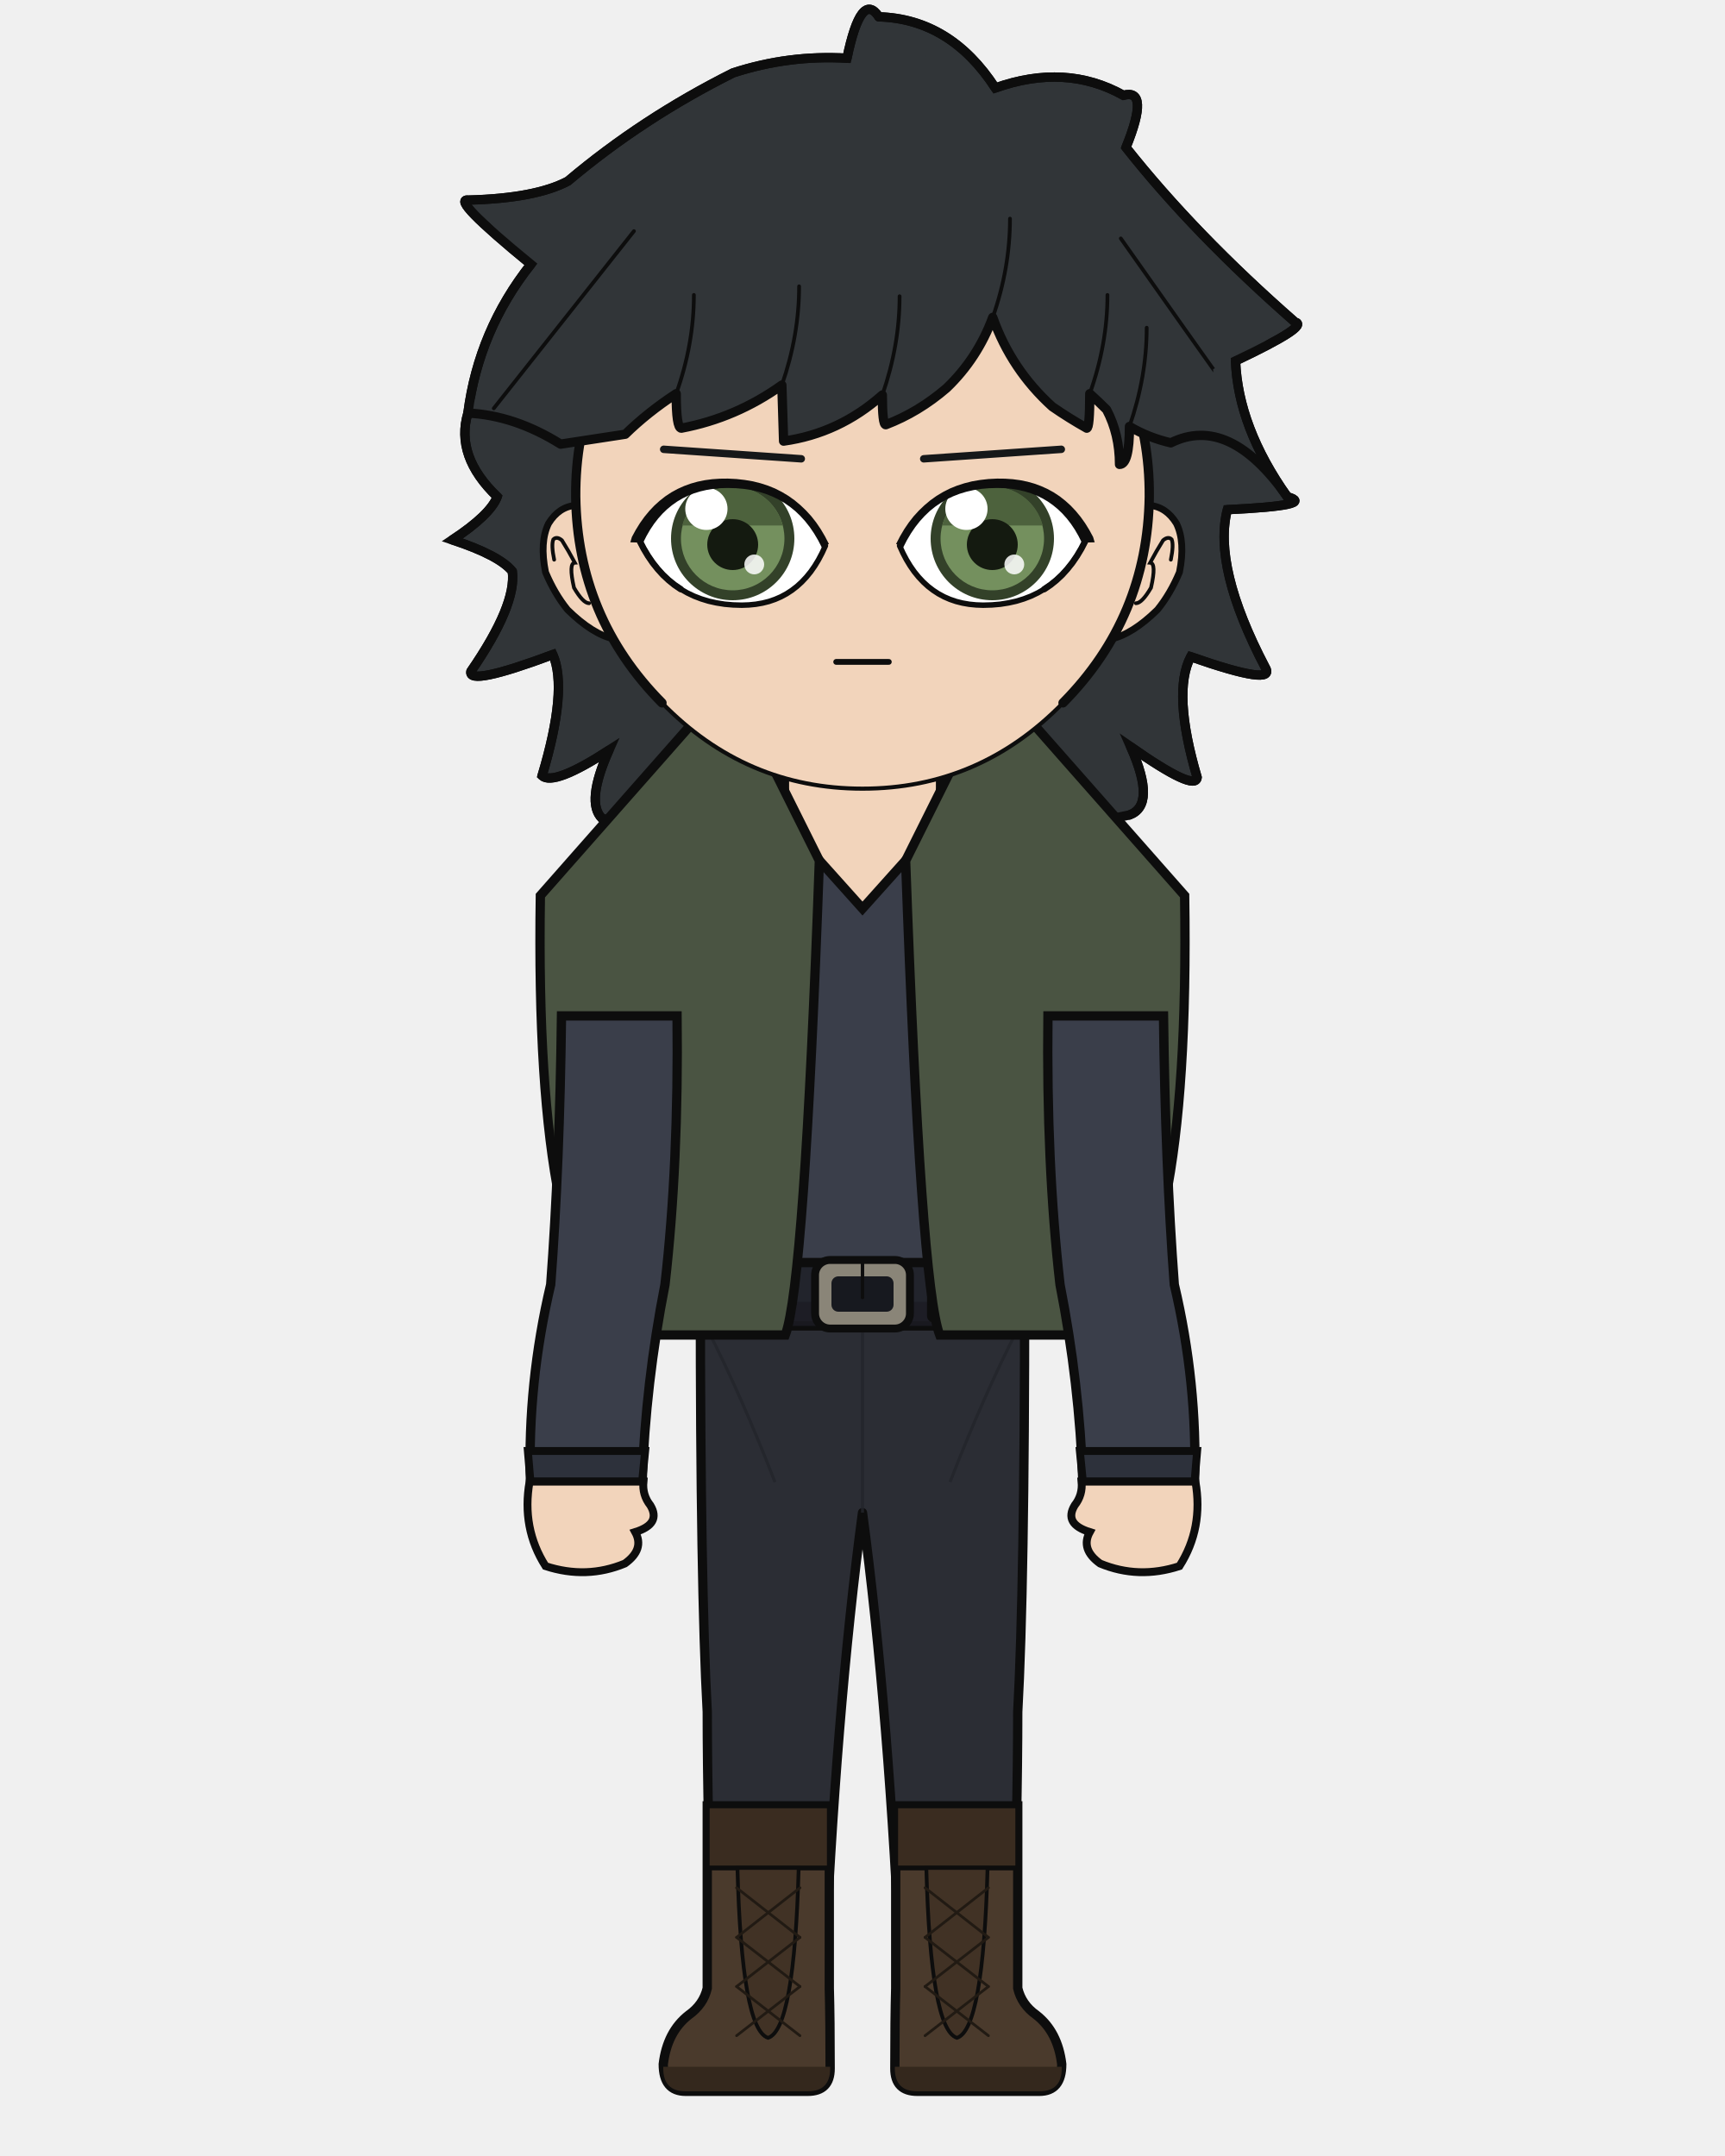
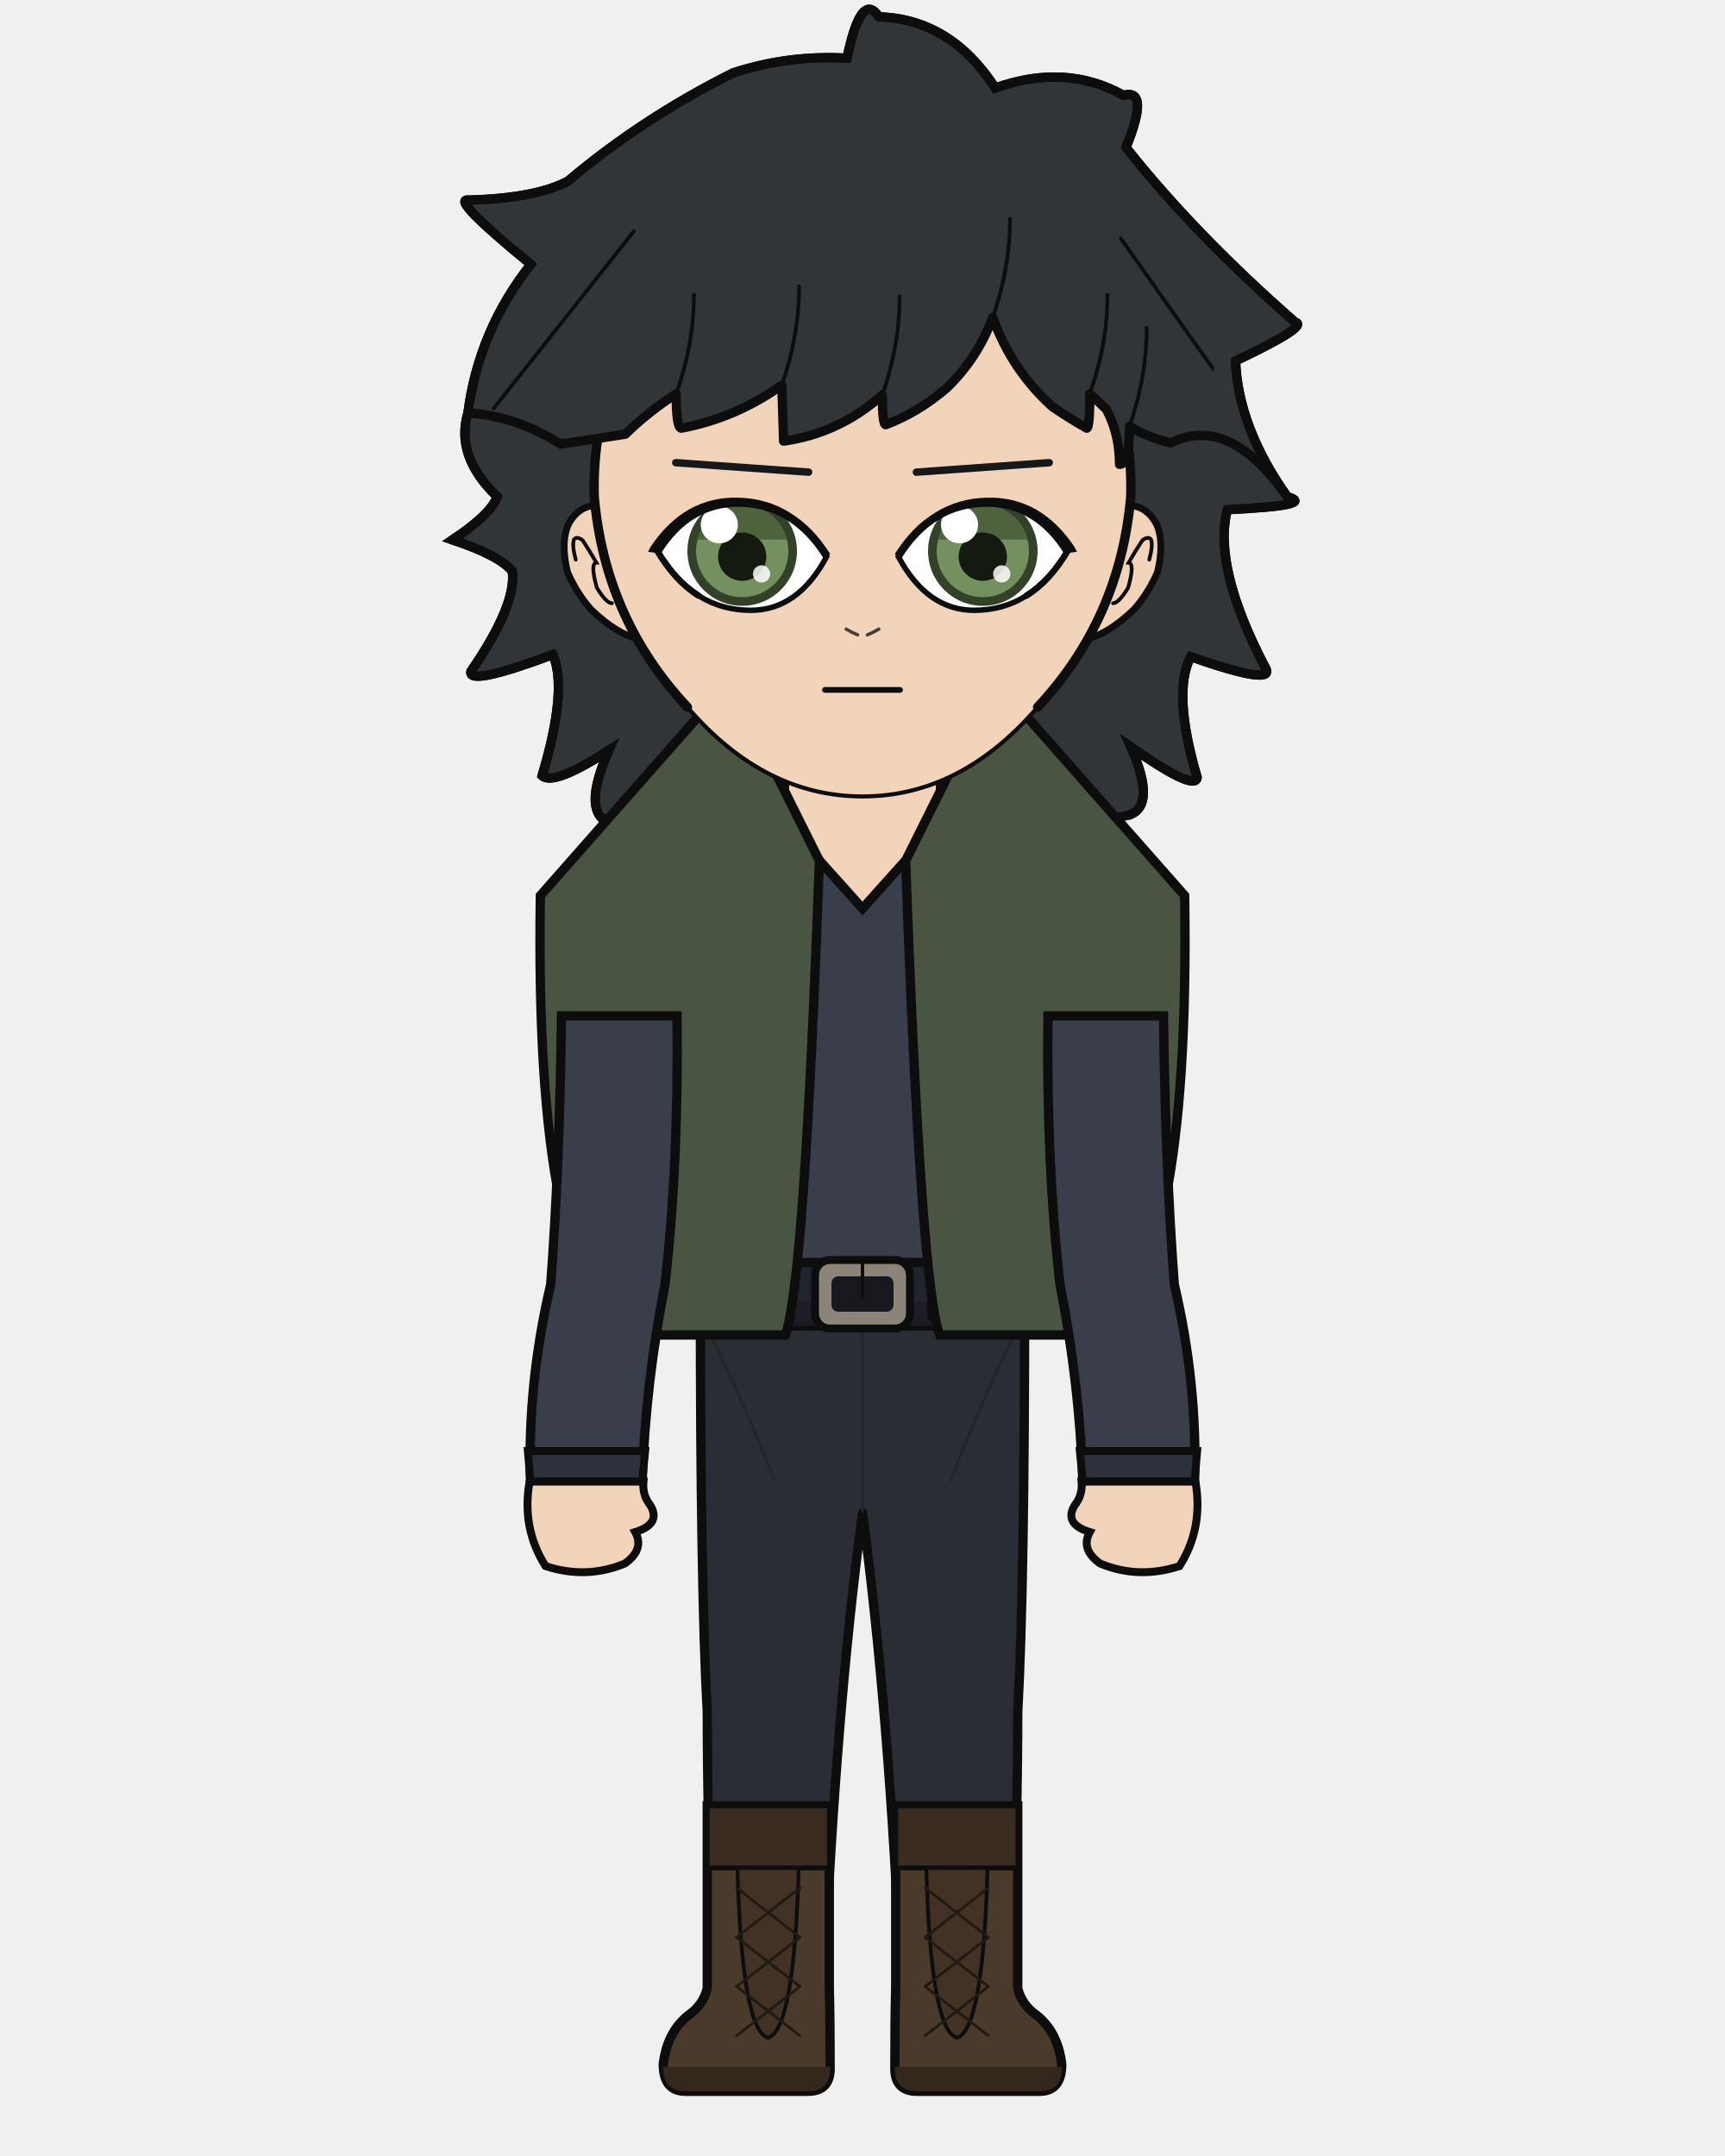
<svg xmlns="http://www.w3.org/2000/svg" width="400" height="500" viewBox="0 0 400 500">
  <defs>
    <clipPath id="hair-front">
      <path d="M 108.5 95.8 Q 119.3 96.3 130.0 103.0 Q 137.8 101.8 145.0 100.7 Q 150.1 95.7 156.8 91.3 Q 156.8 99.3 158.0 99.3 Q 170.7 96.9 181.3 89.3 Q 181.5 95.8 181.7 102.3 Q 194.6 100.5 204.6 91.6 Q 204.6 98.5 205.4 98.5 Q 213.0 95.6 219.5 90.0 Q 226.7 83.1 230.2 73.6 Q 234.5 85.7 244.0 94.3 Q 247.9 97.0 252.0 99.3 Q 252.7 99.3 252.7 91.3 Q 254.7 93.1 256.6 95.0 Q 259.6 100.7 259.6 107.7 Q 261.9 107.7 261.9 98.9 Q 266.3 101.5 271.5 102.7 Q 285.0 96.0 298.5 115.2 Q 281.9 100.1 281.3 85.6 Q 297.5 77.9 294.2 77.1 Q 272.4 58.0 257.4 39.1 Q 262.7 26.1 256.8 27.7 Q 244.3 20.7 228.9 26.1 Q 219.1 11.0 203.6 10.6 Q 199.8 4.7 196.6 19.6 Q 183.9 18.8 171.8 22.8 Q 152.1 32.6 135.8 46.4 Q 128.8 50.2 114.0 50.5 Q 110.0 50.0 127.7 64.6 Q 116.4 78.9 108.5 95.8 Z" />
    </clipPath>
  </defs>
  <path d="M 139.6 189.8 Q 135.8 186.1 141.2 174.0 Q 128.4 182.3 125.7 179.9 Q 131.7 159.9 128.2 151.8 Q 108.4 159.2 109.2 155.7 Q 119.8 140.3 118.8 132.5 Q 115.8 128.8 104.9 125.2 Q 113.7 119.4 115.3 115.2 Q 105.5 105.8 108.5 95.8 Q 111.0 76.6 123.1 61.3 Q 104.3 45.9 108.6 46.4 Q 124.2 46.0 131.7 42.0 Q 149.0 27.4 170.0 16.9 Q 182.9 12.7 196.4 13.5 Q 199.7 -2.3 203.8 3.9 Q 220.4 4.4 230.8 20.4 Q 247.1 14.6 260.5 22.1 Q 266.7 20.4 261.1 34.2 Q 277.0 54.3 300.3 74.7 Q 303.8 75.5 286.5 83.7 Q 287.1 99.1 298.5 115.2 Q 305.5 117.2 284.6 118.2 Q 281.2 131.5 293.4 154.8 Q 296.1 159.3 276.1 152.3 Q 271.8 160.6 277.6 180.3 Q 277.2 183.7 262.2 173.2 Q 268.2 186.7 261.9 189.0 Q 200.8 201.9 139.6 189.8 Z" fill="#313538" />
  <path d="M 139.6 189.8 Q 135.8 186.1 141.2 174.0 Q 128.4 182.3 125.7 179.9 Q 131.7 159.9 128.2 151.8 Q 108.4 159.2 109.2 155.7 Q 119.8 140.3 118.8 132.5 Q 115.8 128.8 104.9 125.2 Q 113.7 119.4 115.3 115.2 Q 105.5 105.8 108.5 95.8 Q 111.0 76.6 123.1 61.3 Q 104.3 45.9 108.6 46.4 Q 124.2 46.0 131.7 42.0 Q 149.0 27.4 170.0 16.9 Q 182.9 12.7 196.4 13.5 Q 199.7 -2.3 203.8 3.9 Q 220.4 4.4 230.8 20.4 Q 247.1 14.6 260.5 22.1 Q 266.7 20.4 261.1 34.2 Q 277.0 54.3 300.3 74.7 Q 303.8 75.5 286.5 83.7 Q 287.1 99.1 298.5 115.2 Q 305.5 117.2 284.6 118.2 Q 281.2 131.5 293.4 154.8 Q 296.1 159.3 276.1 152.3 Q 271.8 160.6 277.6 180.3 Q 277.2 183.7 262.2 173.2 Q 268.2 186.7 261.9 189.0 Q 200.8 201.9 139.6 189.8 Z" fill="none" stroke="#0d0d0d" stroke-width="2.16" stroke-linecap="round" stroke-linejoin="round" />
  <path d="M 181.9 199.2 Q 167.3 215.1 138.8 223.6 Q 134.5 224.9 134.5 229.2 Q 134.5 235.6 150.3 235.6 L 152.7 235.6 L 152.7 231.3 L 166.1 231.3 Q 166.1 269.9 169.8 297.9 Q 169.8 318.7 169.8 335.7 L 194.2 335.7 L 200.0 335.7 L 205.8 335.7 L 230.2 335.7 Q 230.2 318.7 230.2 297.9 Q 233.9 269.9 233.9 235.6 L 233.9 231.3 L 247.3 231.3 L 247.3 235.6 L 249.7 235.6 Q 265.5 235.6 265.5 229.2 Q 265.5 224.9 261.2 223.6 Q 240.6 206.9 218.1 199.2 Z" fill="#f2d4bb" stroke="#0d0d0d" stroke-width="2.16" />
  <rect x="181.9" y="172.5" width="36.3" height="38.0" rx="12.7" fill="#f2d4bb" />
  <line x1="181.9" y1="172.5" x2="181.9" y2="199.2" stroke="#0d0d0d" stroke-width="2.16" />
  <line x1="218.1" y1="172.5" x2="218.1" y2="199.2" stroke="#0d0d0d" stroke-width="2.16" />
  <path d="M 162.4 300.1 L 237.6 300.1 Q 237.6 367.9 236.0 397.0 Q 236.0 419.4 234.7 461.1 L 209.0 461.1 Q 206.2 397.0 200.0 350.8 Q 193.8 397.0 191.0 461.1 L 165.3 461.1 Q 164.0 419.4 164.0 397.0 Q 162.4 367.9 162.4 300.1 Z" fill="#2b2d34" stroke="#0d0d0d" stroke-width="2.16" stroke-linejoin="round" />
  <line x1="200.0" y1="306.2" x2="200.0" y2="350.8" stroke="#22242a" stroke-width="0.71" opacity="0.8" />
  <path d="M 164.0 308.2 Q 171.8 323.4 179.7 343.7" fill="none" stroke="#22242a" stroke-width="0.71" opacity="0.8" />
  <path d="M 236.0 308.2 Q 228.2 323.4 220.3 343.7" fill="none" stroke="#22242a" stroke-width="0.71" opacity="0.8" />
  <path d="M 192.3 418.8 L 192.3 461.1 Q 192.5 468.3 192.5 479.7 Q 192.5 485.0 187.3 485.0 L 159.0 485.0 Q 153.8 485.0 153.8 478.7 Q 154.7 471.2 159.7 467.3 Q 163.1 464.9 164.0 461.1 L 164.0 418.8 Z" fill="#4a3a2c" stroke="#0d0d0d" stroke-width="2.16" />
  <path d="M 192.5 479.3 L 153.8 479.3 L 153.8 479.7 Q 153.8 485.0 159.0 485.0 L 187.3 485.0 Q 192.5 485.0 192.5 479.7 Z" fill="#34281d" />
  <rect x="164.0" y="418.8" width="28.3" height="14.4" fill="#3a2c20" stroke="#0d0d0d" stroke-width="1.11" />
  <path d="M 171.0 433.2 L 185.2 433.2 Q 184.2 470.7 178.1 472.6 Q 172.0 470.7 171.0 433.2 Z" fill="#413225" stroke="#0d0d0d" stroke-width="0.87" />
  <line x1="185.5" y1="437.8" x2="170.8" y2="449.3" stroke="#211a13" stroke-width="0.63" stroke-linecap="round" />
  <line x1="170.8" y1="437.8" x2="185.5" y2="449.3" stroke="#211a13" stroke-width="0.63" stroke-linecap="round" />
  <line x1="185.5" y1="449.3" x2="170.8" y2="460.7" stroke="#211a13" stroke-width="0.63" stroke-linecap="round" />
  <line x1="170.8" y1="449.3" x2="185.5" y2="460.7" stroke="#211a13" stroke-width="0.63" stroke-linecap="round" />
  <line x1="185.5" y1="460.7" x2="170.8" y2="472.1" stroke="#211a13" stroke-width="0.63" stroke-linecap="round" />
  <line x1="170.8" y1="460.7" x2="185.5" y2="472.1" stroke="#211a13" stroke-width="0.63" stroke-linecap="round" />
  <path d="M 207.7 418.8 L 207.7 461.1 Q 207.5 468.3 207.5 479.7 Q 207.5 485.0 212.7 485.0 L 241.0 485.0 Q 246.2 485.0 246.2 478.7 Q 245.3 471.2 240.3 467.3 Q 236.9 464.9 236.0 461.1 L 236.0 418.8 Z" fill="#4a3a2c" stroke="#0d0d0d" stroke-width="2.16" />
  <path d="M 207.5 479.3 L 246.2 479.3 L 246.2 479.7 Q 246.2 485.0 241.0 485.0 L 212.7 485.0 Q 207.5 485.0 207.5 479.7 Z" fill="#34281d" />
  <rect x="207.7" y="418.8" width="28.3" height="14.4" fill="#3a2c20" stroke="#0d0d0d" stroke-width="1.11" />
  <path d="M 214.8 433.2 L 229.0 433.2 Q 228.0 470.7 221.9 472.6 Q 215.8 470.7 214.8 433.2 Z" fill="#413225" stroke="#0d0d0d" stroke-width="0.87" />
  <line x1="229.2" y1="437.8" x2="214.5" y2="449.3" stroke="#211a13" stroke-width="0.63" stroke-linecap="round" />
  <line x1="214.5" y1="437.8" x2="229.2" y2="449.3" stroke="#211a13" stroke-width="0.63" stroke-linecap="round" />
  <line x1="229.2" y1="449.3" x2="214.5" y2="460.7" stroke="#211a13" stroke-width="0.63" stroke-linecap="round" />
  <line x1="214.5" y1="449.3" x2="229.2" y2="460.7" stroke="#211a13" stroke-width="0.63" stroke-linecap="round" />
  <line x1="229.2" y1="460.7" x2="214.5" y2="472.1" stroke="#211a13" stroke-width="0.63" stroke-linecap="round" />
  <line x1="214.5" y1="460.7" x2="229.2" y2="472.1" stroke="#211a13" stroke-width="0.63" stroke-linecap="round" />
  <path d="M 175.8 186.5 Q 163.5 206.5 127.0 216.3 Q 127.0 235.6 161.8 235.6 Q 161.8 269.9 165.5 297.9 Q 165.2 299.1 165.2 300.1 L 234.8 300.1 Q 234.8 299.1 234.5 297.9 Q 238.2 269.9 238.2 235.6 Q 273.0 235.6 273.0 216.3 Q 245.3 198.3 224.2 186.5 L 218.1 186.5 L 218.1 190.5 L 200.0 210.7 L 181.9 190.5 L 181.9 186.5 Z" fill="#3a3e4a" stroke="#0d0d0d" stroke-width="2.16" />
  <rect x="161.0" y="292.8" width="78.1" height="14.7" rx="2.6" fill="#22242c" stroke="#0d0d0d" stroke-width="2.16" />
  <rect x="161.0" y="301.9" width="78.1" height="5.6" rx="2.6" fill="#1b1c23" opacity="0.8" />
  <rect x="189.0" y="292.2" width="22.0" height="15.9" rx="3.5" fill="#8a8578" stroke="#0d0d0d" stroke-width="1.83" />
  <rect x="192.8" y="296.0" width="14.4" height="8.2" rx="1.6" fill="#17191f" />
  <line x1="200.0" y1="292.2" x2="200.0" y2="300.9" stroke="#0d0d0d" stroke-width="0.79" stroke-linecap="round" />
  <rect x="215.4" y="293.9" width="3.2" height="12.3" rx="1.0" fill="#17191f" stroke="#0d0d0d" stroke-width="0.87" />
  <path d="M 190.0 199.6 L 169.2 157.9 L 125.3 207.7 Q 123.9 297.9 146.1 309.6 L 182.1 309.6 Q 186.5 297.9 190.0 199.6 Z" fill="#4a5442" stroke="#0d0d0d" stroke-width="2.16" />
  <path d="M 210.0 199.6 L 230.8 157.9 L 274.7 207.7 Q 276.1 297.9 253.9 309.6 L 217.9 309.6 Q 213.5 297.9 210.0 199.6 Z" fill="#4a5442" stroke="#0d0d0d" stroke-width="2.16" />
  <path d="M 157.0 235.6 L 130.2 235.6 Q 129.8 269.9 127.7 297.9 Q 122.3 320.8 123.0 343.6 L 148.9 343.6 Q 149.7 320.8 154.2 297.9 Q 157.4 269.9 157.0 235.6 Z" fill="#3a3e4a" stroke="#0d0d0d" stroke-width="2.16" />
  <path d="M 122.4 336.5 L 149.6 336.5 L 148.9 343.6 L 123.0 343.6 Z" fill="#2d313b" stroke="#0d0d0d" stroke-width="1.83" />
  <path d="M 122.8 343.6 Q 120.9 354.4 126.5 363.2 Q 136.0 366.3 144.9 362.6 Q 149.5 359.3 147.3 355.3 Q 153.4 353.4 150.8 349.1 Q 148.9 346.7 149.2 343.6 Z" fill="#f2d4bb" stroke="#0d0d0d" stroke-width="1.83" />
  <path d="M 243.0 235.6 L 269.8 235.6 Q 270.2 269.9 272.3 297.9 Q 277.7 320.8 277.0 343.6 L 251.1 343.6 Q 250.3 320.8 245.8 297.9 Q 242.6 269.9 243.0 235.6 Z" fill="#3a3e4a" stroke="#0d0d0d" stroke-width="2.16" />
  <path d="M 250.4 336.5 L 277.6 336.5 L 277.0 343.6 L 251.1 343.6 Z" fill="#2d313b" stroke="#0d0d0d" stroke-width="1.83" />
  <path d="M 277.2 343.6 Q 279.1 354.4 273.5 363.2 Q 264.0 366.3 255.1 362.6 Q 250.5 359.3 252.7 355.3 Q 246.6 353.4 249.2 349.1 Q 251.1 346.7 250.8 343.6 Z" fill="#f2d4bb" stroke="#0d0d0d" stroke-width="1.83" />
-   <path d="M 133.5 117.2 Q 129.6 117.5 127.2 121.4 Q 125.1 125.7 126.5 132.7 Q 128.6 137.7 131.6 141.4 Q 137.4 147.1 142.4 148.2 Z" fill="#f2d4bb" />
-   <path d="M 133.5 117.2 Q 129.6 117.5 127.2 121.4 Q 125.1 125.7 126.5 132.7 Q 128.6 137.7 131.6 141.4 Q 137.4 147.1 142.4 148.2" fill="none" stroke="#0d0d0d" stroke-width="1.58" stroke-linecap="round" />
-   <path d="M 128.5 129.8 Q 127.8 126.4 128.3 125.1 Q 129.1 124.3 130.3 125.3 Q 131.8 127.7 133.3 130.5 Q 131.8 130.6 133.1 136.3 Q 135.2 139.9 136.6 139.9" fill="none" stroke="#0d0d0d" stroke-width="0.87" stroke-linecap="round" />
-   <path d="M 266.5 117.2 Q 270.4 117.5 272.8 121.4 Q 274.9 125.7 273.5 132.7 Q 271.4 137.7 268.4 141.4 Q 262.6 147.1 257.6 148.2 Z" fill="#f2d4bb" />
-   <path d="M 266.5 117.2 Q 270.4 117.5 272.8 121.4 Q 274.9 125.7 273.5 132.7 Q 271.4 137.7 268.4 141.4 Q 262.6 147.1 257.6 148.2" fill="none" stroke="#0d0d0d" stroke-width="1.58" stroke-linecap="round" />
-   <path d="M 271.5 129.8 Q 272.2 126.4 271.7 125.1 Q 270.9 124.3 269.7 125.3 Q 268.2 127.7 266.7 130.5 Q 268.2 130.6 266.9 136.3 Q 264.8 139.9 263.4 139.9" fill="none" stroke="#0d0d0d" stroke-width="0.87" stroke-linecap="round" />
-   <path d="M 200.0 47.9 Q 227.6 47.9 247.1 67.6 Q 266.7 87.3 266.5 115.2 Q 266.1 143.2 246.5 163.0 Q 227.1 182.9 200.0 182.9 Q 172.9 182.9 153.5 163.0 Q 133.9 143.2 133.5 115.2 Q 133.3 87.3 152.9 67.6 Q 172.4 47.9 200.0 47.9 Z" fill="#f2d4bb" />
-   <path d="M 153.5 163.0 Q 133.9 143.2 133.5 115.2 Q 133.3 87.3 152.9 67.6 Q 172.4 47.9 200.0 47.9 Q 227.6 47.9 247.1 67.6 Q 266.7 87.3 266.5 115.2 Q 266.1 143.2 246.5 163.0" fill="none" stroke="#0d0d0d" stroke-width="2.16" stroke-linecap="round" />
-   <path d="M 246.5 163.0 Q 227.1 182.9 200.0 182.9 Q 172.9 182.9 153.5 163.0" fill="none" stroke="#0d0d0d" stroke-width="0.95" stroke-linecap="round" />
-   <line x1="185.8" y1="106.4" x2="153.9" y2="104.2" stroke="#161819" stroke-width="1.73" stroke-linecap="round" />
+   <path d="M 138.0 117.2 Q 134.1 117.5 131.9 121.4 Q 129.9 125.7 131.6 132.7 Q 133.8 137.7 137.1 141.4 Q 143.1 147.1 148.1 148.2 Z" fill="#f2d4bb" />
+   <path d="M 138.0 117.2 Q 134.1 117.5 131.9 121.4 Q 129.9 125.7 131.6 132.7 Q 133.8 137.7 137.1 141.4 Q 143.1 147.1 148.1 148.2" fill="none" stroke="#0d0d0d" stroke-width="1.58" stroke-linecap="round" />
+   <path d="M 133.5 129.8 Q 132.6 126.4 133.1 125.1 Q 133.8 124.3 135.1 125.3 Q 136.7 127.7 138.3 130.5 Q 136.8 130.6 138.4 136.3 Q 140.6 139.9 141.9 139.9" fill="none" stroke="#0d0d0d" stroke-width="0.87" stroke-linecap="round" />
+   <path d="M 262.0 117.2 Q 265.9 117.5 268.1 121.4 Q 270.1 125.7 268.4 132.7 Q 266.2 137.7 262.9 141.4 Q 256.9 147.1 251.9 148.2 Z" fill="#f2d4bb" />
+   <path d="M 262.0 117.2 Q 265.9 117.5 268.1 121.4 Q 270.1 125.7 268.4 132.7 Q 266.2 137.7 262.9 141.4 Q 256.9 147.1 251.9 148.2" fill="none" stroke="#0d0d0d" stroke-width="1.58" stroke-linecap="round" />
+   <path d="M 266.5 129.8 Q 267.4 126.4 266.9 125.1 Q 266.2 124.3 264.9 125.3 Q 263.3 127.7 261.7 130.5 Q 263.2 130.6 261.6 136.3 Q 259.4 139.9 258.1 139.9" fill="none" stroke="#0d0d0d" stroke-width="0.87" stroke-linecap="round" />
+   <path d="M 200.0 47.9 Q 226.1 47.9 244.6 67.6 Q 263.0 87.3 262.2 115.2 Q 259.7 143.6 240.6 164.0 Q 222.8 184.7 200.0 184.7 Q 177.2 184.7 159.4 164.0 Q 140.3 143.6 137.8 115.2 Q 137.0 87.3 155.4 67.6 Q 173.9 47.9 200.0 47.9 Z" fill="#f2d4bb" />
+   <path d="M 159.4 164.0 Q 140.3 143.6 137.8 115.2 Q 137.0 87.3 155.4 67.6 Q 173.9 47.9 200.0 47.9 Q 226.1 47.9 244.6 67.6 Q 263.0 87.3 262.2 115.2 Q 259.7 143.6 240.6 164.0" fill="none" stroke="#0d0d0d" stroke-width="2.16" stroke-linecap="round" />
+   <path d="M 240.6 164.0 Q 222.8 184.7 200.0 184.7 Q 177.2 184.7 159.4 164.0" fill="none" stroke="#0d0d0d" stroke-width="0.95" stroke-linecap="round" />
+   <line x1="187.5" y1="109.5" x2="156.7" y2="107.3" stroke="#161819" stroke-width="1.73" stroke-linecap="round" />
  <defs>
    <clipPath id="eye-l">
-       <path d="M 191.4 126.6 Q 184.6 112.2 168.8 112.2 Q 154.5 112.2 148.3 125.4 Q 155.5 140.3 172.0 140.3 Q 185.5 140.3 191.4 126.6 Z" />
+       <path d="M 191.7 129.0 Q 184.0 116.6 171.1 116.6 Q 159.5 116.6 152.5 127.9 Q 160.6 141.5 174.1 141.5 Q 185.1 141.5 191.7 129.0 Z" />
    </clipPath>
  </defs>
-   <path d="M 191.4 126.6 Q 184.6 112.2 168.8 112.2 Q 154.5 112.2 148.3 125.4 Q 155.5 140.3 172.0 140.3 Q 185.5 140.3 191.4 126.6 Z" fill="white" stroke="none" />
+   <path d="M 191.7 129.0 Q 184.0 116.6 171.1 116.6 Q 159.5 116.6 152.5 127.9 Q 160.6 141.5 174.1 141.5 Q 185.1 141.5 191.7 129.0 Z" fill="white" stroke="none" />
  <g clip-path="url(#eye-l)">
-     <circle cx="169.9" cy="124.9" r="14.3" fill="#334129" />
-     <circle cx="169.9" cy="124.9" r="12.0" fill="#74905e" />
-     <path d="M 158.20 121.86 A 12.04 12.04 0 0 1 181.51 121.86 Z" fill="#4d623d" />
-     <circle cx="169.9" cy="126.3" r="5.9" fill="#141a10" />
-     <circle cx="163.8" cy="118.0" r="4.9" fill="white" />
-     <circle cx="174.9" cy="130.9" r="2.3" fill="white" opacity="0.85" />
+     <circle cx="172.1" cy="127.8" r="12.7" fill="#334129" />
+     <circle cx="172.1" cy="127.8" r="10.7" fill="#74905e" />
+     <path d="M 161.78 125.14 A 10.67 10.67 0 0 1 182.45 125.14 Z" fill="#4d623d" />
+     <circle cx="172.1" cy="129.1" r="5.6" fill="#141a10" />
+     <circle cx="166.8" cy="121.7" r="4.3" fill="white" />
+     <circle cx="176.6" cy="133.1" r="2.0" fill="white" opacity="0.85" />
  </g>
-   <path d="M 148.32 125.43 L 149.25 127.23 L 150.26 128.92 L 151.34 130.50 L 152.49 131.95 L 153.71 133.30 L 155.01 134.52 L 156.38 135.63 L 157.83 136.62 L 159.34 137.49 L 160.93 138.25 L 162.60 138.89 L 164.33 139.42 L 166.14 139.82 L 168.03 140.12 L 169.98 140.29 L 172.01 140.35 L 173.67 140.29 L 175.27 140.13 L 176.81 139.86 L 178.29 139.49 L 179.72 139.00 L 181.08 138.41 L 182.38 137.71 L 183.62 136.90 L 184.80 135.99 L 185.92 134.97 L 186.98 133.84 L 187.99 132.60 L 188.93 131.25 L 189.81 129.80 L 190.63 128.24 L 191.40 126.57" fill="none" stroke="#0d0d0d" stroke-width="1.27" stroke-linecap="round" />
-   <path d="M 148.32 125.43 L 149.25 127.23 L 150.26 128.92 L 151.34 130.50 L 152.49 131.95 L 153.71 133.30 L 155.01 134.52 L 156.38 135.63 L 157.83 136.62" fill="none" stroke="#0d0d0d" stroke-width="1.47" stroke-linecap="round" />
-   <path d="M 192.21 126.15 L 191.31 124.40 L 190.32 122.72 L 189.26 121.16 L 188.12 119.71 L 186.90 118.38 L 185.62 117.16 L 184.27 116.03 L 182.84 115.01 L 181.34 114.11 L 179.77 113.31 L 178.12 112.64 L 176.39 112.08 L 174.60 111.63 L 172.73 111.31 L 170.79 111.09 L 168.78 110.99 L 166.95 111.01 L 165.18 111.13 L 163.45 111.36 L 161.78 111.70 L 160.17 112.15 L 158.61 112.72 L 157.10 113.40 L 155.66 114.19 L 154.28 115.10 L 152.97 116.13 L 151.72 117.26 L 150.54 118.51 L 149.42 119.87 L 148.38 121.33 L 147.41 122.90 L 146.53 124.52 L 146.16 125.77 L 149.14 125.84 L 149.93 124.27 L 150.77 122.82 L 151.67 121.48 L 152.62 120.25 L 153.64 119.11 L 154.71 118.08 L 155.84 117.15 L 157.03 116.31 L 158.27 115.58 L 159.58 114.94 L 160.95 114.40 L 162.39 113.96 L 163.89 113.61 L 165.45 113.36 L 167.08 113.21 L 168.78 113.17 L 170.66 113.22 L 172.47 113.38 L 174.21 113.65 L 175.88 114.03 L 177.47 114.51 L 178.99 115.10 L 180.45 115.80 L 181.83 116.60 L 183.15 117.51 L 184.41 118.53 L 185.59 119.66 L 186.72 120.90 L 187.78 122.25 L 188.77 123.71 L 189.70 125.28 L 190.58 126.99 Z" fill="#0d0d0d" stroke="none" />
-   <line x1="214.2" y1="106.4" x2="246.1" y2="104.2" stroke="#161819" stroke-width="1.73" stroke-linecap="round" />
+   <path d="M 152.49 127.87 L 153.53 129.52 L 154.61 131.07 L 155.73 132.51 L 156.89 133.85 L 158.09 135.08 L 159.34 136.20 L 160.63 137.21 L 161.95 138.12 L 163.32 138.92 L 164.74 139.62 L 166.19 140.20 L 167.68 140.68 L 169.22 141.06 L 170.80 141.32 L 172.42 141.48 L 174.08 141.54 L 175.44 141.49 L 176.76 141.34 L 178.05 141.10 L 179.31 140.75 L 180.53 140.31 L 181.72 139.77 L 182.88 139.13 L 184.00 138.40 L 185.09 137.56 L 186.14 136.63 L 187.16 135.60 L 188.14 134.47 L 189.09 133.25 L 190.01 131.92 L 190.89 130.50 L 191.74 128.98" fill="none" stroke="#0d0d0d" stroke-width="1.27" stroke-linecap="round" />
+   <path d="M 152.49 127.87 L 153.53 129.52 L 154.61 131.07 L 155.73 132.51 L 156.89 133.85 L 158.09 135.08 L 159.34 136.20 L 160.63 137.21 L 161.95 138.12" fill="none" stroke="#0d0d0d" stroke-width="1.47" stroke-linecap="round" />
+   <path d="M 192.51 128.47 L 191.50 126.96 L 190.45 125.52 L 189.35 124.18 L 188.20 122.93 L 187.01 121.78 L 185.78 120.73 L 184.50 119.78 L 183.19 118.91 L 181.84 118.12 L 180.44 117.44 L 179.00 116.85 L 177.51 116.36 L 175.98 115.97 L 174.41 115.68 L 172.79 115.50 L 171.14 115.41 L 169.62 115.41 L 168.14 115.51 L 166.68 115.71 L 165.26 115.99 L 163.86 116.38 L 162.49 116.86 L 161.16 117.43 L 159.86 118.10 L 158.60 118.87 L 157.38 119.73 L 156.19 120.69 L 155.04 121.74 L 153.93 122.88 L 152.86 124.11 L 151.83 125.43 L 150.87 126.80 L 150.27 127.97 L 153.26 128.37 L 154.14 127.03 L 155.04 125.79 L 155.98 124.65 L 156.95 123.59 L 157.95 122.61 L 158.98 121.73 L 160.04 120.93 L 161.14 120.22 L 162.27 119.59 L 163.43 119.05 L 164.62 118.59 L 165.85 118.21 L 167.12 117.91 L 168.42 117.71 L 169.76 117.58 L 171.13 117.54 L 172.66 117.58 L 174.15 117.72 L 175.60 117.95 L 177.00 118.28 L 178.37 118.69 L 179.70 119.20 L 180.99 119.80 L 182.24 120.50 L 183.45 121.28 L 184.63 122.16 L 185.78 123.14 L 186.89 124.21 L 187.96 125.38 L 189.00 126.64 L 190.00 128.01 L 190.98 129.48 Z" fill="#0d0d0d" stroke="none" />
+   <line x1="212.5" y1="109.5" x2="243.3" y2="107.3" stroke="#161819" stroke-width="1.73" stroke-linecap="round" />
  <defs>
    <clipPath id="eye-r">
-       <path d="M 208.6 126.6 Q 215.4 112.2 231.2 112.2 Q 245.5 112.2 251.7 125.4 Q 244.5 140.3 228.0 140.3 Q 214.5 140.3 208.6 126.6 Z" />
+       <path d="M 208.3 129.0 Q 216.0 116.6 228.9 116.6 Q 240.5 116.6 247.5 127.9 Q 239.4 141.5 225.9 141.5 Q 214.9 141.5 208.3 129.0 Z" />
    </clipPath>
  </defs>
-   <path d="M 208.6 126.6 Q 215.4 112.2 231.2 112.2 Q 245.5 112.2 251.7 125.4 Q 244.5 140.3 228.0 140.3 Q 214.5 140.3 208.6 126.6 Z" fill="white" stroke="none" />
+   <path d="M 208.3 129.0 Q 216.0 116.6 228.9 116.6 Q 240.5 116.6 247.5 127.9 Q 239.4 141.5 225.9 141.5 Q 214.9 141.5 208.3 129.0 Z" fill="white" stroke="none" />
  <g clip-path="url(#eye-r)">
-     <circle cx="230.1" cy="124.9" r="14.3" fill="#334129" />
-     <circle cx="230.1" cy="124.9" r="12.0" fill="#74905e" />
-     <path d="M 218.49 121.86 A 12.04 12.04 0 0 1 241.80 121.86 Z" fill="#4d623d" />
-     <circle cx="230.1" cy="126.3" r="5.9" fill="#141a10" />
-     <circle cx="224.1" cy="118.0" r="4.9" fill="white" />
-     <circle cx="235.2" cy="130.9" r="2.3" fill="white" opacity="0.85" />
+     <circle cx="227.9" cy="127.8" r="12.7" fill="#334129" />
+     <circle cx="227.9" cy="127.8" r="10.7" fill="#74905e" />
+     <path d="M 217.55 125.14 A 10.67 10.67 0 0 1 238.22 125.14 Z" fill="#4d623d" />
+     <circle cx="227.9" cy="129.1" r="5.6" fill="#141a10" />
+     <circle cx="222.5" cy="121.7" r="4.3" fill="white" />
+     <circle cx="232.3" cy="133.1" r="2.0" fill="white" opacity="0.85" />
  </g>
-   <path d="M 251.68 125.43 L 250.75 127.23 L 249.74 128.92 L 248.66 130.50 L 247.51 131.95 L 246.29 133.30 L 244.99 134.52 L 243.62 135.63 L 242.17 136.62 L 240.66 137.49 L 239.07 138.25 L 237.40 138.89 L 235.67 139.42 L 233.86 139.82 L 231.97 140.12 L 230.02 140.29 L 227.99 140.35 L 226.33 140.29 L 224.73 140.13 L 223.19 139.86 L 221.71 139.49 L 220.28 139.00 L 218.92 138.41 L 217.62 137.71 L 216.38 136.90 L 215.20 135.99 L 214.08 134.97 L 213.02 133.84 L 212.01 132.60 L 211.07 131.25 L 210.19 129.80 L 209.37 128.24 L 208.60 126.57" fill="none" stroke="#0d0d0d" stroke-width="1.27" stroke-linecap="round" />
-   <path d="M 251.68 125.43 L 250.75 127.23 L 249.74 128.92 L 248.66 130.50 L 247.51 131.95 L 246.29 133.30 L 244.99 134.52 L 243.62 135.63 L 242.17 136.62" fill="none" stroke="#0d0d0d" stroke-width="1.47" stroke-linecap="round" />
-   <path d="M 207.79 126.15 L 208.69 124.40 L 209.68 122.72 L 210.74 121.16 L 211.88 119.71 L 213.10 118.38 L 214.38 117.16 L 215.73 116.03 L 217.16 115.01 L 218.66 114.11 L 220.23 113.31 L 221.88 112.64 L 223.61 112.08 L 225.40 111.63 L 227.27 111.31 L 229.21 111.09 L 231.22 110.99 L 233.05 111.01 L 234.82 111.13 L 236.55 111.36 L 238.22 111.70 L 239.83 112.15 L 241.39 112.72 L 242.90 113.40 L 244.34 114.19 L 245.72 115.10 L 247.03 116.13 L 248.28 117.26 L 249.46 118.51 L 250.58 119.87 L 251.62 121.33 L 252.59 122.90 L 253.47 124.52 L 253.84 125.77 L 250.86 125.84 L 250.07 124.27 L 249.23 122.82 L 248.33 121.48 L 247.38 120.25 L 246.36 119.11 L 245.29 118.08 L 244.16 117.15 L 242.97 116.31 L 241.73 115.58 L 240.42 114.94 L 239.05 114.40 L 237.61 113.96 L 236.11 113.61 L 234.55 113.36 L 232.92 113.21 L 231.22 113.17 L 229.34 113.22 L 227.53 113.38 L 225.79 113.65 L 224.12 114.03 L 222.53 114.51 L 221.01 115.10 L 219.55 115.80 L 218.17 116.60 L 216.85 117.51 L 215.59 118.53 L 214.41 119.66 L 213.28 120.90 L 212.22 122.25 L 211.23 123.71 L 210.30 125.28 L 209.42 126.99 Z" fill="#0d0d0d" stroke="none" />
-   <path d="M 193.9 153.5 Q 200.0 153.5 206.1 153.5" fill="none" stroke="#0d0d0d" stroke-width="1.34" stroke-linecap="round" />
+   <path d="M 247.51 127.87 L 246.47 129.52 L 245.39 131.07 L 244.27 132.51 L 243.11 133.85 L 241.91 135.08 L 240.66 136.20 L 239.37 137.21 L 238.05 138.12 L 236.68 138.92 L 235.26 139.62 L 233.81 140.20 L 232.32 140.68 L 230.78 141.06 L 229.20 141.32 L 227.58 141.48 L 225.92 141.54 L 224.56 141.49 L 223.24 141.34 L 221.95 141.10 L 220.69 140.75 L 219.47 140.31 L 218.28 139.77 L 217.12 139.13 L 216.00 138.40 L 214.91 137.56 L 213.86 136.63 L 212.84 135.60 L 211.86 134.47 L 210.91 133.25 L 209.99 131.92 L 209.11 130.50 L 208.26 128.98" fill="none" stroke="#0d0d0d" stroke-width="1.27" stroke-linecap="round" />
+   <path d="M 247.51 127.87 L 246.47 129.52 L 245.39 131.07 L 244.27 132.51 L 243.11 133.85 L 241.91 135.08 L 240.66 136.20 L 239.37 137.21 L 238.05 138.12" fill="none" stroke="#0d0d0d" stroke-width="1.47" stroke-linecap="round" />
+   <path d="M 207.49 128.47 L 208.50 126.96 L 209.55 125.52 L 210.65 124.18 L 211.80 122.93 L 212.99 121.78 L 214.22 120.73 L 215.50 119.78 L 216.81 118.91 L 218.16 118.12 L 219.56 117.44 L 221.00 116.85 L 222.49 116.36 L 224.02 115.97 L 225.59 115.68 L 227.21 115.50 L 228.86 115.41 L 230.38 115.41 L 231.86 115.51 L 233.32 115.71 L 234.74 115.99 L 236.14 116.38 L 237.51 116.86 L 238.84 117.43 L 240.14 118.10 L 241.40 118.87 L 242.62 119.73 L 243.81 120.69 L 244.96 121.74 L 246.07 122.88 L 247.14 124.11 L 248.17 125.43 L 249.13 126.80 L 249.73 127.97 L 246.74 128.37 L 245.86 127.03 L 244.96 125.79 L 244.02 124.65 L 243.05 123.59 L 242.05 122.61 L 241.02 121.73 L 239.96 120.93 L 238.86 120.22 L 237.73 119.59 L 236.57 119.05 L 235.38 118.59 L 234.15 118.21 L 232.88 117.91 L 231.58 117.71 L 230.24 117.58 L 228.87 117.54 L 227.34 117.58 L 225.85 117.72 L 224.40 117.95 L 223.00 118.28 L 221.63 118.69 L 220.30 119.20 L 219.01 119.80 L 217.76 120.50 L 216.55 121.28 L 215.37 122.16 L 214.22 123.14 L 213.11 124.21 L 212.04 125.38 L 211.00 126.64 L 210.00 128.01 L 209.02 129.48 Z" fill="#0d0d0d" stroke="none" />
+   <path d="M 196.20 145.89 Q 197.54 146.69 198.87 147.23" fill="none" stroke="#0d0d0d" stroke-width="0.76" opacity="0.75" stroke-linecap="round" />
+   <path d="M 203.80 145.89 Q 202.46 146.69 201.13 147.23" fill="none" stroke="#0d0d0d" stroke-width="0.76" opacity="0.75" stroke-linecap="round" />
+   <path d="M 191.3 160.0 Q 200.0 160.0 208.7 160.0" fill="none" stroke="#0d0d0d" stroke-width="1.34" stroke-linecap="round" />
  <path d="M 108.5 95.8 Q 119.3 96.3 130.0 103.0 Q 137.8 101.8 145.0 100.7 Q 150.1 95.7 156.8 91.3 Q 156.8 99.3 158.0 99.3 Q 170.7 96.9 181.3 89.3 Q 181.5 95.8 181.7 102.3 Q 194.6 100.5 204.6 91.6 Q 204.6 98.5 205.4 98.5 Q 213.0 95.6 219.5 90.0 Q 226.7 83.1 230.2 73.6 Q 234.5 85.7 244.0 94.3 Q 247.9 97.0 252.0 99.3 Q 252.7 99.3 252.7 91.3 Q 254.7 93.1 256.6 95.0 Q 259.6 100.7 259.6 107.7 Q 261.9 107.7 261.9 98.9 Q 266.3 101.5 271.5 102.7 Q 285.0 96.0 298.5 115.2 Q 281.9 100.1 281.3 85.6 Q 297.5 77.9 294.2 77.1 Q 272.4 58.0 257.4 39.1 Q 262.7 26.1 256.8 27.7 Q 244.3 20.7 228.9 26.1 Q 219.1 11.0 203.6 10.6 Q 199.8 4.7 196.6 19.6 Q 183.9 18.8 171.8 22.8 Q 152.1 32.6 135.8 46.4 Q 128.8 50.2 114.0 50.5 Q 110.0 50.0 127.7 64.6 Q 116.4 78.9 108.5 95.8 Z" fill="#313538" />
  <path d="M 108.5 95.8 Q 119.3 96.3 130.0 103.0 Q 137.8 101.8 145.0 100.7 Q 150.1 95.7 156.8 91.3 Q 156.8 99.3 158.0 99.3 Q 170.7 96.9 181.3 89.3 Q 181.5 95.8 181.7 102.3 Q 194.6 100.5 204.6 91.6 Q 204.6 98.5 205.4 98.5 Q 213.0 95.6 219.5 90.0 Q 226.7 83.1 230.2 73.6 Q 234.5 85.7 244.0 94.3 Q 247.9 97.0 252.0 99.3 Q 252.7 99.3 252.7 91.3 Q 254.7 93.1 256.6 95.0 Q 259.6 100.7 259.6 107.7 Q 261.9 107.7 261.9 98.9 Q 266.3 101.5 271.5 102.7 Q 285.0 96.0 298.5 115.2" fill="none" stroke="#0d0d0d" stroke-width="2.16" stroke-linecap="round" stroke-linejoin="round" />
  <path d="M 261.9 189.0 Q 268.2 186.7 262.2 173.2 Q 277.2 183.7 277.6 180.3 Q 271.8 160.6 276.1 152.3 Q 296.1 159.3 293.4 154.8 Q 281.2 131.5 284.6 118.2 Q 305.5 117.2 298.5 115.2 Q 287.1 99.1 286.5 83.7 Q 303.8 75.5 300.3 74.7 Q 277.0 54.3 261.1 34.2 Q 266.7 20.4 260.5 22.1 Q 247.1 14.6 230.8 20.4 Q 220.4 4.4 203.8 3.9" fill="none" stroke="#0d0d0d" stroke-width="2.16" stroke-linecap="round" />
  <path d="M 139.6 189.8 Q 135.8 186.1 141.2 174.0 Q 128.4 182.3 125.7 179.9 Q 131.7 159.9 128.2 151.8 Q 108.4 159.2 109.2 155.7 Q 119.8 140.3 118.8 132.5 Q 115.8 128.8 104.9 125.2 Q 113.7 119.4 115.3 115.2 Q 105.5 105.8 108.5 95.8 Q 111.0 76.6 123.1 61.3 Q 104.3 45.9 108.6 46.4 Q 124.2 46.0 131.7 42.0 Q 149.0 27.4 170.0 16.9 Q 182.9 12.7 196.4 13.5 Q 199.7 -2.3 203.8 3.9" fill="none" stroke="#0d0d0d" stroke-width="2.16" stroke-linecap="round" />
  <path d="M 156.8 91.3 Q 160.9 79.8 160.9 68.4" fill="none" stroke="#0d0d0d" stroke-width="0.87" stroke-linecap="round" clip-path="url(#hair-front)" />
  <path d="M 181.3 89.3 Q 185.3 77.8 185.3 66.4" fill="none" stroke="#0d0d0d" stroke-width="0.87" stroke-linecap="round" clip-path="url(#hair-front)" />
  <path d="M 204.6 91.6 Q 208.6 80.1 208.6 68.7" fill="none" stroke="#0d0d0d" stroke-width="0.87" stroke-linecap="round" clip-path="url(#hair-front)" />
  <path d="M 230.2 73.6 Q 234.2 62.2 234.2 50.7" fill="none" stroke="#0d0d0d" stroke-width="0.87" stroke-linecap="round" clip-path="url(#hair-front)" />
  <path d="M 252.7 91.3 Q 256.8 79.8 256.8 68.4" fill="none" stroke="#0d0d0d" stroke-width="0.87" stroke-linecap="round" clip-path="url(#hair-front)" />
  <path d="M 261.9 98.9 Q 265.9 87.4 265.9 76.0" fill="none" stroke="#0d0d0d" stroke-width="0.87" stroke-linecap="round" clip-path="url(#hair-front)" />
  <path d="M 147.0 53.6 Q 130.7 74.2 114.5 94.7" fill="none" stroke="#0d0d0d" stroke-width="0.87" stroke-linecap="round" clip-path="url(#hair-front)" />
  <path d="M 259.9 55.3 Q 274.4 75.9 289.0 96.4" fill="none" stroke="#0d0d0d" stroke-width="0.87" stroke-linecap="round" clip-path="url(#hair-front)" />
</svg>
